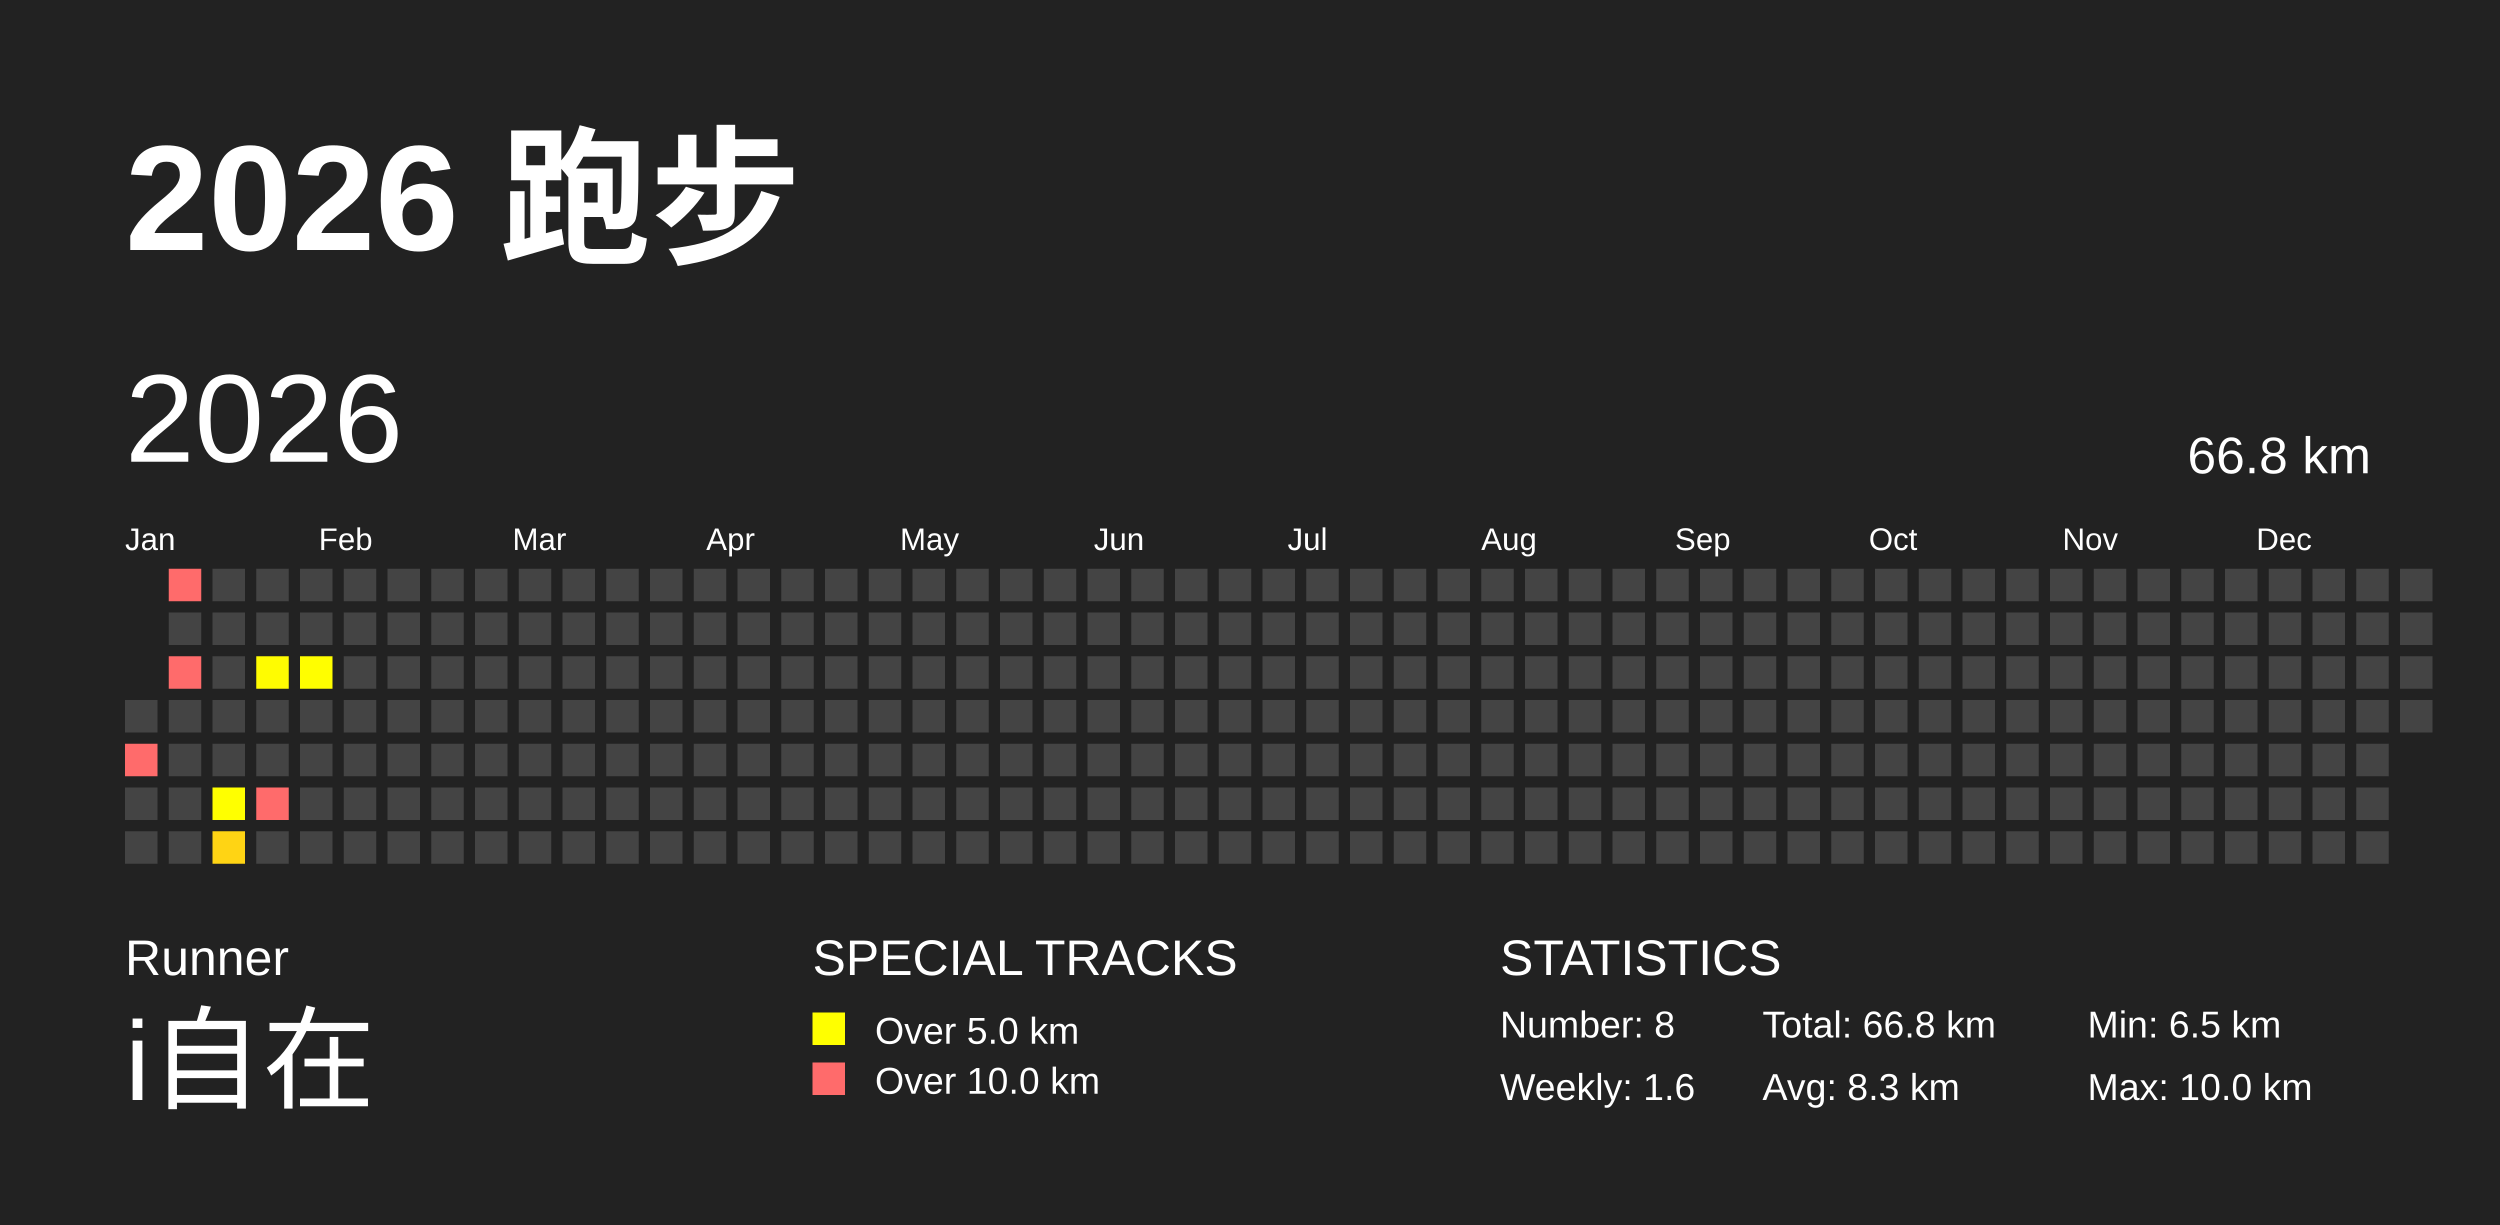
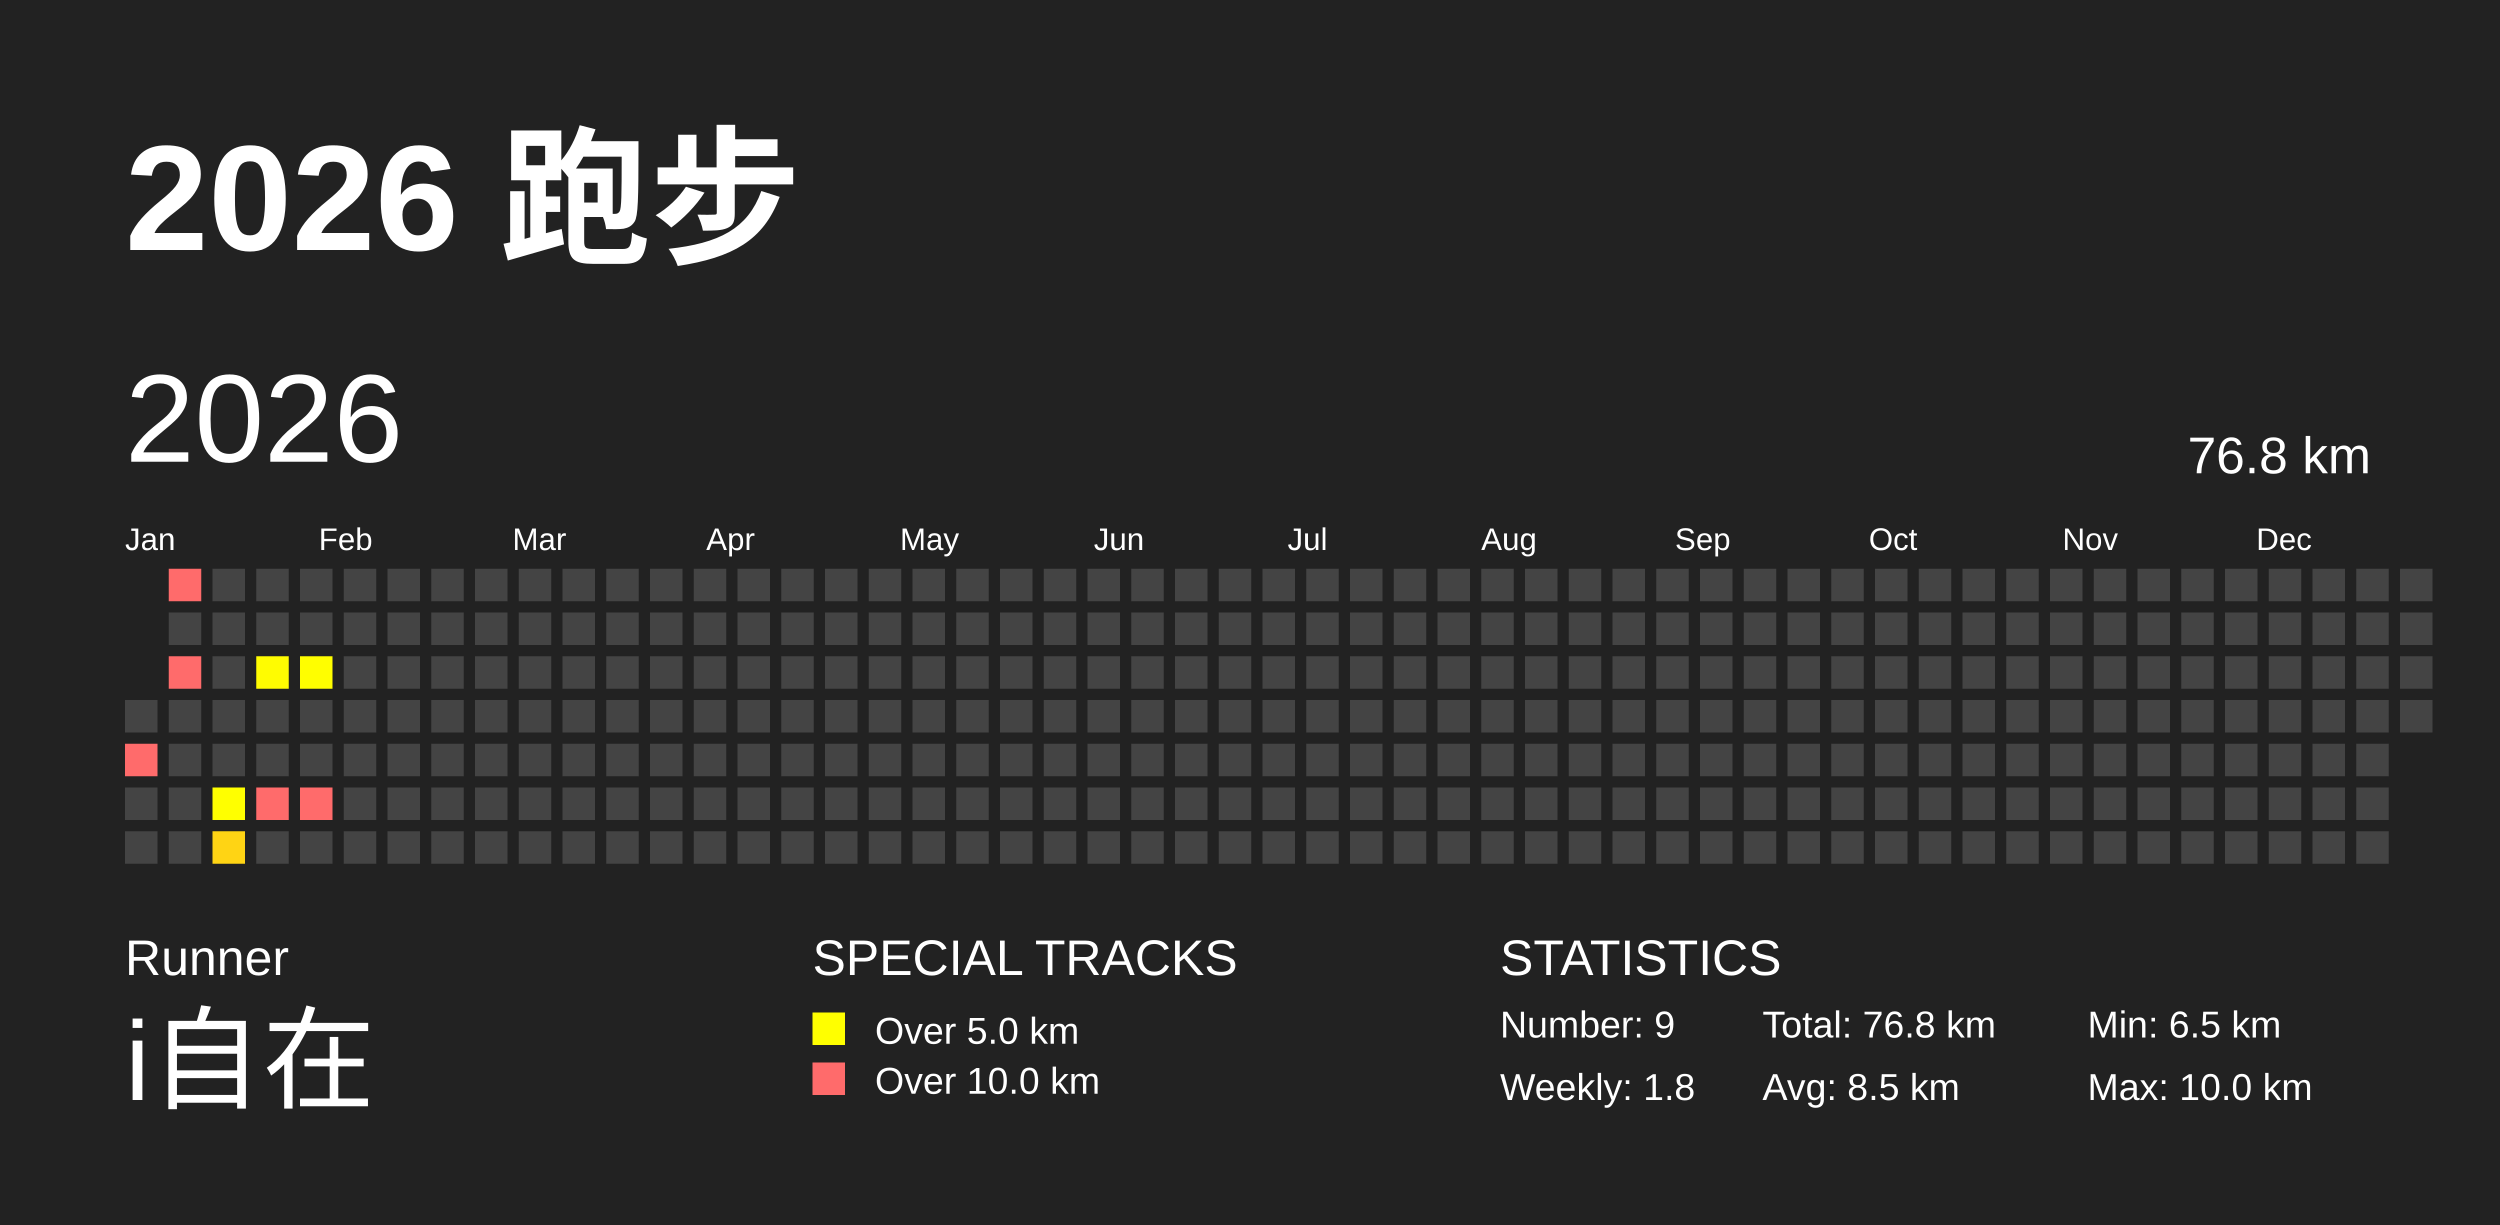
<svg xmlns="http://www.w3.org/2000/svg" baseProfile="full" height="98mm" version="1.1" viewBox="0,0,200,98" width="200mm">
  <defs />
  <rect fill="#222222" height="98" width="200" x="0" y="0" />
  <text fill="#FFFFFF" style="font-size:12px; font-family:Arial; font-weight:bold;" x="10" y="20">2026 跑步</text>
  <text fill="#FFFFFF" style="font-size:4px; font-family:Arial" x="10" y="78">Runner</text>
  <text fill="#FFFFFF" style="font-size:9px; font-family:Arial" x="10" y="88">i自在</text>
  <text fill="#FFFFFF" style="font-size:4px; font-family:Arial" x="65" y="78">SPECIAL TRACKS</text>
  <rect fill="#FFFF00" height="2.6" width="2.6" x="65" y="81" />
  <text fill="#FFFFFF" style="font-size:3px; font-family:Arial" x="70" y="83.5">Over 5.0 km</text>
  <rect fill="#FF6B6B" height="2.6" width="2.6" x="65" y="85" />
  <text fill="#FFFFFF" style="font-size:3px; font-family:Arial" x="70" y="87.5">Over 10.0 km</text>
  <text fill="#FFFFFF" style="font-size:4px; font-family:Arial" x="120" y="78">STATISTICS</text>
-   <text fill="#FFFFFF" style="font-size:3px; font-family:Arial" x="120" y="83">Number: 8</text>
-   <text fill="#FFFFFF" style="font-size:3px; font-family:Arial" x="120" y="88">Weekly: 1.6</text>
-   <text fill="#FFFFFF" style="font-size:3px; font-family:Arial" x="141" y="83">Total: 66.8 km</text>
-   <text fill="#FFFFFF" style="font-size:3px; font-family:Arial" x="141" y="88">Avg: 8.3 km</text>
+   <text fill="#FFFFFF" style="font-size:3px; font-family:Arial" x="120" y="83">Number: 9</text>
+   <text fill="#FFFFFF" style="font-size:3px; font-family:Arial" x="120" y="88">Weekly: 1.8</text>
+   <text fill="#FFFFFF" style="font-size:3px; font-family:Arial" x="141" y="83">Total: 76.8 km</text>
+   <text fill="#FFFFFF" style="font-size:3px; font-family:Arial" x="141" y="88">Avg: 8.5 km</text>
  <text fill="#FFFFFF" style="font-size:3px; font-family:Arial" x="167" y="83">Min: 6.5 km</text>
  <text fill="#FFFFFF" style="font-size:3px; font-family:Arial" x="167" y="88">Max: 10.0 km</text>
  <text dominant-baseline="hanging" fill="#FFFFFF" style="font-size:10.0px; font-family:Arial;" x="10" y="30">2026</text>
-   <text dominant-baseline="hanging" fill="#FFFFFF" style="font-size:4.125px; font-family:Arial;" x="175" y="35">66.8 km</text>
+   <text dominant-baseline="hanging" fill="#FFFFFF" style="font-size:4.125px; font-family:Arial;" x="175" y="35">76.8 km</text>
  <text fill="#FFFFFF" style="font-size:2.5px; font-family:Arial" x="10.0" y="44">Jan</text>
  <text fill="#FFFFFF" style="font-size:2.5px; font-family:Arial" x="25.5" y="44">Feb</text>
  <text fill="#FFFFFF" style="font-size:2.5px; font-family:Arial" x="41.0" y="44">Mar</text>
  <text fill="#FFFFFF" style="font-size:2.5px; font-family:Arial" x="56.5" y="44">Apr</text>
  <text fill="#FFFFFF" style="font-size:2.5px; font-family:Arial" x="72.0" y="44">May</text>
  <text fill="#FFFFFF" style="font-size:2.5px; font-family:Arial" x="87.5" y="44">Jun</text>
  <text fill="#FFFFFF" style="font-size:2.5px; font-family:Arial" x="103.0" y="44">Jul</text>
  <text fill="#FFFFFF" style="font-size:2.5px; font-family:Arial" x="118.5" y="44">Aug</text>
  <text fill="#FFFFFF" style="font-size:2.5px; font-family:Arial" x="134.0" y="44">Sep</text>
  <text fill="#FFFFFF" style="font-size:2.5px; font-family:Arial" x="149.5" y="44">Oct</text>
  <text fill="#FFFFFF" style="font-size:2.5px; font-family:Arial" x="165.0" y="44">Nov</text>
  <text fill="#FFFFFF" style="font-size:2.5px; font-family:Arial" x="180.5" y="44">Dec</text>
  <rect fill="#444444" height="2.6" width="2.6" x="10.0" y="56.0" />
  <rect fill="#FF6B6B" height="2.6" width="2.6" x="10.0" y="59.5" />
  <rect fill="#444444" height="2.6" width="2.6" x="10.0" y="63.0" />
  <rect fill="#444444" height="2.6" width="2.6" x="10.0" y="66.5" />
  <rect fill="#FF6B6B" height="2.6" width="2.6" x="13.5" y="45.5" />
  <rect fill="#444444" height="2.6" width="2.6" x="13.5" y="49.0" />
  <rect fill="#FF6B6B" height="2.6" width="2.6" x="13.5" y="52.5" />
  <rect fill="#444444" height="2.6" width="2.6" x="13.5" y="56.0" />
  <rect fill="#444444" height="2.6" width="2.6" x="13.5" y="59.5" />
  <rect fill="#444444" height="2.6" width="2.6" x="13.5" y="63.0" />
  <rect fill="#444444" height="2.6" width="2.6" x="13.5" y="66.5" />
  <rect fill="#444444" height="2.6" width="2.6" x="17.0" y="45.5" />
  <rect fill="#444444" height="2.6" width="2.6" x="17.0" y="49.0" />
  <rect fill="#444444" height="2.6" width="2.6" x="17.0" y="52.5" />
  <rect fill="#444444" height="2.6" width="2.6" x="17.0" y="56.0" />
  <rect fill="#444444" height="2.6" width="2.6" x="17.0" y="59.5" />
  <rect fill="#ffff00" height="2.6" width="2.6" x="17.0" y="63.0" />
  <rect fill="#ffd414" height="2.6" width="2.6" x="17.0" y="66.5" />
  <rect fill="#444444" height="2.6" width="2.6" x="20.5" y="45.5" />
  <rect fill="#444444" height="2.6" width="2.6" x="20.5" y="49.0" />
  <rect fill="#fffc01" height="2.6" width="2.6" x="20.5" y="52.5" />
  <rect fill="#444444" height="2.6" width="2.6" x="20.5" y="56.0" />
  <rect fill="#444444" height="2.6" width="2.6" x="20.5" y="59.5" />
  <rect fill="#FF6B6B" height="2.6" width="2.6" x="20.5" y="63.0" />
  <rect fill="#444444" height="2.6" width="2.6" x="20.5" y="66.5" />
  <rect fill="#444444" height="2.6" width="2.6" x="24.0" y="45.5" />
  <rect fill="#444444" height="2.6" width="2.6" x="24.0" y="49.0" />
  <rect fill="#fffe00" height="2.6" width="2.6" x="24.0" y="52.5" />
  <rect fill="#444444" height="2.6" width="2.6" x="24.0" y="56.0" />
  <rect fill="#444444" height="2.6" width="2.6" x="24.0" y="59.5" />
-   <rect fill="#444444" height="2.6" width="2.6" x="24.0" y="63.0" />
+   <rect fill="#FF6B6B" height="2.6" width="2.6" x="24.0" y="63.0" />
  <rect fill="#444444" height="2.6" width="2.6" x="24.0" y="66.5" />
  <rect fill="#444444" height="2.6" width="2.6" x="27.5" y="45.5" />
  <rect fill="#444444" height="2.6" width="2.6" x="27.5" y="49.0" />
  <rect fill="#444444" height="2.6" width="2.6" x="27.5" y="52.5" />
  <rect fill="#444444" height="2.6" width="2.6" x="27.5" y="56.0" />
  <rect fill="#444444" height="2.6" width="2.6" x="27.5" y="59.5" />
  <rect fill="#444444" height="2.6" width="2.6" x="27.5" y="63.0" />
  <rect fill="#444444" height="2.6" width="2.6" x="27.5" y="66.5" />
  <rect fill="#444444" height="2.6" width="2.6" x="31.0" y="45.5" />
  <rect fill="#444444" height="2.6" width="2.6" x="31.0" y="49.0" />
  <rect fill="#444444" height="2.6" width="2.6" x="31.0" y="52.5" />
  <rect fill="#444444" height="2.6" width="2.6" x="31.0" y="56.0" />
  <rect fill="#444444" height="2.6" width="2.6" x="31.0" y="59.5" />
  <rect fill="#444444" height="2.6" width="2.6" x="31.0" y="63.0" />
  <rect fill="#444444" height="2.6" width="2.6" x="31.0" y="66.5" />
  <rect fill="#444444" height="2.6" width="2.6" x="34.5" y="45.5" />
  <rect fill="#444444" height="2.6" width="2.6" x="34.5" y="49.0" />
  <rect fill="#444444" height="2.6" width="2.6" x="34.5" y="52.5" />
  <rect fill="#444444" height="2.6" width="2.6" x="34.5" y="56.0" />
  <rect fill="#444444" height="2.6" width="2.6" x="34.5" y="59.5" />
  <rect fill="#444444" height="2.6" width="2.6" x="34.5" y="63.0" />
  <rect fill="#444444" height="2.6" width="2.6" x="34.5" y="66.5" />
  <rect fill="#444444" height="2.6" width="2.6" x="38.0" y="45.5" />
  <rect fill="#444444" height="2.6" width="2.6" x="38.0" y="49.0" />
  <rect fill="#444444" height="2.6" width="2.6" x="38.0" y="52.5" />
  <rect fill="#444444" height="2.6" width="2.6" x="38.0" y="56.0" />
  <rect fill="#444444" height="2.6" width="2.6" x="38.0" y="59.5" />
  <rect fill="#444444" height="2.6" width="2.6" x="38.0" y="63.0" />
  <rect fill="#444444" height="2.6" width="2.6" x="38.0" y="66.5" />
  <rect fill="#444444" height="2.6" width="2.6" x="41.5" y="45.5" />
  <rect fill="#444444" height="2.6" width="2.6" x="41.5" y="49.0" />
  <rect fill="#444444" height="2.6" width="2.6" x="41.5" y="52.5" />
  <rect fill="#444444" height="2.6" width="2.6" x="41.5" y="56.0" />
  <rect fill="#444444" height="2.6" width="2.6" x="41.5" y="59.5" />
  <rect fill="#444444" height="2.6" width="2.6" x="41.5" y="63.0" />
  <rect fill="#444444" height="2.6" width="2.6" x="41.5" y="66.5" />
  <rect fill="#444444" height="2.6" width="2.6" x="45.0" y="45.5" />
  <rect fill="#444444" height="2.6" width="2.6" x="45.0" y="49.0" />
  <rect fill="#444444" height="2.6" width="2.6" x="45.0" y="52.5" />
  <rect fill="#444444" height="2.6" width="2.6" x="45.0" y="56.0" />
  <rect fill="#444444" height="2.6" width="2.6" x="45.0" y="59.5" />
  <rect fill="#444444" height="2.6" width="2.6" x="45.0" y="63.0" />
  <rect fill="#444444" height="2.6" width="2.6" x="45.0" y="66.5" />
  <rect fill="#444444" height="2.6" width="2.6" x="48.5" y="45.5" />
  <rect fill="#444444" height="2.6" width="2.6" x="48.5" y="49.0" />
  <rect fill="#444444" height="2.6" width="2.6" x="48.5" y="52.5" />
  <rect fill="#444444" height="2.6" width="2.6" x="48.5" y="56.0" />
  <rect fill="#444444" height="2.6" width="2.6" x="48.5" y="59.5" />
  <rect fill="#444444" height="2.6" width="2.6" x="48.5" y="63.0" />
  <rect fill="#444444" height="2.6" width="2.6" x="48.5" y="66.5" />
  <rect fill="#444444" height="2.6" width="2.6" x="52.0" y="45.5" />
  <rect fill="#444444" height="2.6" width="2.6" x="52.0" y="49.0" />
  <rect fill="#444444" height="2.6" width="2.6" x="52.0" y="52.5" />
  <rect fill="#444444" height="2.6" width="2.6" x="52.0" y="56.0" />
  <rect fill="#444444" height="2.6" width="2.6" x="52.0" y="59.5" />
  <rect fill="#444444" height="2.6" width="2.6" x="52.0" y="63.0" />
  <rect fill="#444444" height="2.6" width="2.6" x="52.0" y="66.5" />
  <rect fill="#444444" height="2.6" width="2.6" x="55.5" y="45.5" />
  <rect fill="#444444" height="2.6" width="2.6" x="55.5" y="49.0" />
  <rect fill="#444444" height="2.6" width="2.6" x="55.5" y="52.5" />
  <rect fill="#444444" height="2.6" width="2.6" x="55.5" y="56.0" />
  <rect fill="#444444" height="2.6" width="2.6" x="55.5" y="59.5" />
  <rect fill="#444444" height="2.6" width="2.6" x="55.5" y="63.0" />
  <rect fill="#444444" height="2.6" width="2.6" x="55.5" y="66.5" />
  <rect fill="#444444" height="2.6" width="2.6" x="59.0" y="45.5" />
  <rect fill="#444444" height="2.6" width="2.6" x="59.0" y="49.0" />
  <rect fill="#444444" height="2.6" width="2.6" x="59.0" y="52.5" />
  <rect fill="#444444" height="2.6" width="2.6" x="59.0" y="56.0" />
  <rect fill="#444444" height="2.6" width="2.6" x="59.0" y="59.5" />
  <rect fill="#444444" height="2.6" width="2.6" x="59.0" y="63.0" />
  <rect fill="#444444" height="2.6" width="2.6" x="59.0" y="66.5" />
  <rect fill="#444444" height="2.6" width="2.6" x="62.5" y="45.5" />
  <rect fill="#444444" height="2.6" width="2.6" x="62.5" y="49.0" />
  <rect fill="#444444" height="2.6" width="2.6" x="62.5" y="52.5" />
  <rect fill="#444444" height="2.6" width="2.6" x="62.5" y="56.0" />
  <rect fill="#444444" height="2.6" width="2.6" x="62.5" y="59.5" />
  <rect fill="#444444" height="2.6" width="2.6" x="62.5" y="63.0" />
  <rect fill="#444444" height="2.6" width="2.6" x="62.5" y="66.5" />
  <rect fill="#444444" height="2.6" width="2.6" x="66.0" y="45.5" />
  <rect fill="#444444" height="2.6" width="2.6" x="66.0" y="49.0" />
  <rect fill="#444444" height="2.6" width="2.6" x="66.0" y="52.5" />
  <rect fill="#444444" height="2.6" width="2.6" x="66.0" y="56.0" />
  <rect fill="#444444" height="2.6" width="2.6" x="66.0" y="59.5" />
  <rect fill="#444444" height="2.6" width="2.6" x="66.0" y="63.0" />
  <rect fill="#444444" height="2.6" width="2.6" x="66.0" y="66.5" />
  <rect fill="#444444" height="2.6" width="2.6" x="69.5" y="45.5" />
  <rect fill="#444444" height="2.6" width="2.6" x="69.5" y="49.0" />
  <rect fill="#444444" height="2.6" width="2.6" x="69.5" y="52.5" />
  <rect fill="#444444" height="2.6" width="2.6" x="69.5" y="56.0" />
  <rect fill="#444444" height="2.6" width="2.6" x="69.5" y="59.5" />
  <rect fill="#444444" height="2.6" width="2.6" x="69.5" y="63.0" />
  <rect fill="#444444" height="2.6" width="2.6" x="69.5" y="66.5" />
  <rect fill="#444444" height="2.6" width="2.6" x="73.0" y="45.5" />
  <rect fill="#444444" height="2.6" width="2.6" x="73.0" y="49.0" />
  <rect fill="#444444" height="2.6" width="2.6" x="73.0" y="52.5" />
  <rect fill="#444444" height="2.6" width="2.6" x="73.0" y="56.0" />
  <rect fill="#444444" height="2.6" width="2.6" x="73.0" y="59.5" />
  <rect fill="#444444" height="2.6" width="2.6" x="73.0" y="63.0" />
  <rect fill="#444444" height="2.6" width="2.6" x="73.0" y="66.5" />
  <rect fill="#444444" height="2.6" width="2.6" x="76.5" y="45.5" />
  <rect fill="#444444" height="2.6" width="2.6" x="76.5" y="49.0" />
  <rect fill="#444444" height="2.6" width="2.6" x="76.5" y="52.5" />
  <rect fill="#444444" height="2.6" width="2.6" x="76.5" y="56.0" />
  <rect fill="#444444" height="2.6" width="2.6" x="76.5" y="59.5" />
  <rect fill="#444444" height="2.6" width="2.6" x="76.5" y="63.0" />
  <rect fill="#444444" height="2.6" width="2.6" x="76.5" y="66.5" />
  <rect fill="#444444" height="2.6" width="2.6" x="80.0" y="45.5" />
  <rect fill="#444444" height="2.6" width="2.6" x="80.0" y="49.0" />
  <rect fill="#444444" height="2.6" width="2.6" x="80.0" y="52.5" />
  <rect fill="#444444" height="2.6" width="2.6" x="80.0" y="56.0" />
  <rect fill="#444444" height="2.6" width="2.6" x="80.0" y="59.5" />
  <rect fill="#444444" height="2.6" width="2.6" x="80.0" y="63.0" />
  <rect fill="#444444" height="2.6" width="2.6" x="80.0" y="66.5" />
  <rect fill="#444444" height="2.6" width="2.6" x="83.5" y="45.5" />
  <rect fill="#444444" height="2.6" width="2.6" x="83.5" y="49.0" />
  <rect fill="#444444" height="2.6" width="2.6" x="83.5" y="52.5" />
  <rect fill="#444444" height="2.6" width="2.6" x="83.5" y="56.0" />
  <rect fill="#444444" height="2.6" width="2.6" x="83.5" y="59.5" />
  <rect fill="#444444" height="2.6" width="2.6" x="83.5" y="63.0" />
  <rect fill="#444444" height="2.6" width="2.6" x="83.5" y="66.5" />
  <rect fill="#444444" height="2.6" width="2.6" x="87.0" y="45.5" />
  <rect fill="#444444" height="2.6" width="2.6" x="87.0" y="49.0" />
  <rect fill="#444444" height="2.6" width="2.6" x="87.0" y="52.5" />
  <rect fill="#444444" height="2.6" width="2.6" x="87.0" y="56.0" />
  <rect fill="#444444" height="2.6" width="2.6" x="87.0" y="59.5" />
  <rect fill="#444444" height="2.6" width="2.6" x="87.0" y="63.0" />
  <rect fill="#444444" height="2.6" width="2.6" x="87.0" y="66.5" />
  <rect fill="#444444" height="2.6" width="2.6" x="90.5" y="45.5" />
  <rect fill="#444444" height="2.6" width="2.6" x="90.5" y="49.0" />
  <rect fill="#444444" height="2.6" width="2.6" x="90.5" y="52.5" />
  <rect fill="#444444" height="2.6" width="2.6" x="90.5" y="56.0" />
  <rect fill="#444444" height="2.6" width="2.6" x="90.5" y="59.5" />
  <rect fill="#444444" height="2.6" width="2.6" x="90.5" y="63.0" />
  <rect fill="#444444" height="2.6" width="2.6" x="90.5" y="66.5" />
  <rect fill="#444444" height="2.6" width="2.6" x="94.0" y="45.5" />
  <rect fill="#444444" height="2.6" width="2.6" x="94.0" y="49.0" />
  <rect fill="#444444" height="2.6" width="2.6" x="94.0" y="52.5" />
  <rect fill="#444444" height="2.6" width="2.6" x="94.0" y="56.0" />
  <rect fill="#444444" height="2.6" width="2.6" x="94.0" y="59.5" />
  <rect fill="#444444" height="2.6" width="2.6" x="94.0" y="63.0" />
  <rect fill="#444444" height="2.6" width="2.6" x="94.0" y="66.5" />
  <rect fill="#444444" height="2.6" width="2.6" x="97.5" y="45.5" />
  <rect fill="#444444" height="2.6" width="2.6" x="97.5" y="49.0" />
  <rect fill="#444444" height="2.6" width="2.6" x="97.5" y="52.5" />
  <rect fill="#444444" height="2.6" width="2.6" x="97.5" y="56.0" />
  <rect fill="#444444" height="2.6" width="2.6" x="97.5" y="59.5" />
  <rect fill="#444444" height="2.6" width="2.6" x="97.5" y="63.0" />
  <rect fill="#444444" height="2.6" width="2.6" x="97.5" y="66.5" />
  <rect fill="#444444" height="2.6" width="2.6" x="101.0" y="45.5" />
  <rect fill="#444444" height="2.6" width="2.6" x="101.0" y="49.0" />
  <rect fill="#444444" height="2.6" width="2.6" x="101.0" y="52.5" />
  <rect fill="#444444" height="2.6" width="2.6" x="101.0" y="56.0" />
  <rect fill="#444444" height="2.6" width="2.6" x="101.0" y="59.5" />
  <rect fill="#444444" height="2.6" width="2.6" x="101.0" y="63.0" />
  <rect fill="#444444" height="2.6" width="2.6" x="101.0" y="66.5" />
  <rect fill="#444444" height="2.6" width="2.6" x="104.5" y="45.5" />
  <rect fill="#444444" height="2.6" width="2.6" x="104.5" y="49.0" />
  <rect fill="#444444" height="2.6" width="2.6" x="104.5" y="52.5" />
  <rect fill="#444444" height="2.6" width="2.6" x="104.5" y="56.0" />
  <rect fill="#444444" height="2.6" width="2.6" x="104.5" y="59.5" />
  <rect fill="#444444" height="2.6" width="2.6" x="104.5" y="63.0" />
  <rect fill="#444444" height="2.6" width="2.6" x="104.5" y="66.5" />
  <rect fill="#444444" height="2.6" width="2.6" x="108.0" y="45.5" />
  <rect fill="#444444" height="2.6" width="2.6" x="108.0" y="49.0" />
  <rect fill="#444444" height="2.6" width="2.6" x="108.0" y="52.5" />
  <rect fill="#444444" height="2.6" width="2.6" x="108.0" y="56.0" />
  <rect fill="#444444" height="2.6" width="2.6" x="108.0" y="59.5" />
  <rect fill="#444444" height="2.6" width="2.6" x="108.0" y="63.0" />
  <rect fill="#444444" height="2.6" width="2.6" x="108.0" y="66.5" />
  <rect fill="#444444" height="2.6" width="2.6" x="111.5" y="45.5" />
  <rect fill="#444444" height="2.6" width="2.6" x="111.5" y="49.0" />
  <rect fill="#444444" height="2.6" width="2.6" x="111.5" y="52.5" />
  <rect fill="#444444" height="2.6" width="2.6" x="111.5" y="56.0" />
  <rect fill="#444444" height="2.6" width="2.6" x="111.5" y="59.5" />
  <rect fill="#444444" height="2.6" width="2.6" x="111.5" y="63.0" />
  <rect fill="#444444" height="2.6" width="2.6" x="111.5" y="66.5" />
  <rect fill="#444444" height="2.6" width="2.6" x="115.0" y="45.5" />
  <rect fill="#444444" height="2.6" width="2.6" x="115.0" y="49.0" />
  <rect fill="#444444" height="2.6" width="2.6" x="115.0" y="52.5" />
  <rect fill="#444444" height="2.6" width="2.6" x="115.0" y="56.0" />
  <rect fill="#444444" height="2.6" width="2.6" x="115.0" y="59.5" />
  <rect fill="#444444" height="2.6" width="2.6" x="115.0" y="63.0" />
  <rect fill="#444444" height="2.6" width="2.6" x="115.0" y="66.5" />
  <rect fill="#444444" height="2.6" width="2.6" x="118.5" y="45.5" />
  <rect fill="#444444" height="2.6" width="2.6" x="118.5" y="49.0" />
  <rect fill="#444444" height="2.6" width="2.6" x="118.5" y="52.5" />
  <rect fill="#444444" height="2.6" width="2.6" x="118.5" y="56.0" />
  <rect fill="#444444" height="2.6" width="2.6" x="118.5" y="59.5" />
  <rect fill="#444444" height="2.6" width="2.6" x="118.5" y="63.0" />
  <rect fill="#444444" height="2.6" width="2.6" x="118.5" y="66.5" />
  <rect fill="#444444" height="2.6" width="2.6" x="122.0" y="45.5" />
  <rect fill="#444444" height="2.6" width="2.6" x="122.0" y="49.0" />
  <rect fill="#444444" height="2.6" width="2.6" x="122.0" y="52.5" />
  <rect fill="#444444" height="2.6" width="2.6" x="122.0" y="56.0" />
  <rect fill="#444444" height="2.6" width="2.6" x="122.0" y="59.5" />
  <rect fill="#444444" height="2.6" width="2.6" x="122.0" y="63.0" />
  <rect fill="#444444" height="2.6" width="2.6" x="122.0" y="66.5" />
  <rect fill="#444444" height="2.6" width="2.6" x="125.5" y="45.5" />
  <rect fill="#444444" height="2.6" width="2.6" x="125.5" y="49.0" />
  <rect fill="#444444" height="2.6" width="2.6" x="125.5" y="52.5" />
  <rect fill="#444444" height="2.6" width="2.6" x="125.5" y="56.0" />
  <rect fill="#444444" height="2.6" width="2.6" x="125.5" y="59.5" />
  <rect fill="#444444" height="2.6" width="2.6" x="125.5" y="63.0" />
  <rect fill="#444444" height="2.6" width="2.6" x="125.5" y="66.5" />
  <rect fill="#444444" height="2.6" width="2.6" x="129.0" y="45.5" />
  <rect fill="#444444" height="2.6" width="2.6" x="129.0" y="49.0" />
  <rect fill="#444444" height="2.6" width="2.6" x="129.0" y="52.5" />
  <rect fill="#444444" height="2.6" width="2.6" x="129.0" y="56.0" />
  <rect fill="#444444" height="2.6" width="2.6" x="129.0" y="59.5" />
  <rect fill="#444444" height="2.6" width="2.6" x="129.0" y="63.0" />
  <rect fill="#444444" height="2.6" width="2.6" x="129.0" y="66.5" />
  <rect fill="#444444" height="2.6" width="2.6" x="132.5" y="45.5" />
  <rect fill="#444444" height="2.6" width="2.6" x="132.5" y="49.0" />
  <rect fill="#444444" height="2.6" width="2.6" x="132.5" y="52.5" />
  <rect fill="#444444" height="2.6" width="2.6" x="132.5" y="56.0" />
  <rect fill="#444444" height="2.6" width="2.6" x="132.5" y="59.5" />
  <rect fill="#444444" height="2.6" width="2.6" x="132.5" y="63.0" />
  <rect fill="#444444" height="2.6" width="2.6" x="132.5" y="66.5" />
  <rect fill="#444444" height="2.6" width="2.6" x="136.0" y="45.5" />
  <rect fill="#444444" height="2.6" width="2.6" x="136.0" y="49.0" />
  <rect fill="#444444" height="2.6" width="2.6" x="136.0" y="52.5" />
  <rect fill="#444444" height="2.6" width="2.6" x="136.0" y="56.0" />
  <rect fill="#444444" height="2.6" width="2.6" x="136.0" y="59.5" />
  <rect fill="#444444" height="2.6" width="2.6" x="136.0" y="63.0" />
  <rect fill="#444444" height="2.6" width="2.6" x="136.0" y="66.5" />
  <rect fill="#444444" height="2.6" width="2.6" x="139.5" y="45.5" />
  <rect fill="#444444" height="2.6" width="2.6" x="139.5" y="49.0" />
  <rect fill="#444444" height="2.6" width="2.6" x="139.5" y="52.5" />
  <rect fill="#444444" height="2.6" width="2.6" x="139.5" y="56.0" />
  <rect fill="#444444" height="2.6" width="2.6" x="139.5" y="59.5" />
  <rect fill="#444444" height="2.6" width="2.6" x="139.5" y="63.0" />
  <rect fill="#444444" height="2.6" width="2.6" x="139.5" y="66.5" />
  <rect fill="#444444" height="2.6" width="2.6" x="143.0" y="45.5" />
  <rect fill="#444444" height="2.6" width="2.6" x="143.0" y="49.0" />
  <rect fill="#444444" height="2.6" width="2.6" x="143.0" y="52.5" />
  <rect fill="#444444" height="2.6" width="2.6" x="143.0" y="56.0" />
  <rect fill="#444444" height="2.6" width="2.6" x="143.0" y="59.5" />
  <rect fill="#444444" height="2.6" width="2.6" x="143.0" y="63.0" />
  <rect fill="#444444" height="2.6" width="2.6" x="143.0" y="66.5" />
  <rect fill="#444444" height="2.6" width="2.6" x="146.5" y="45.5" />
  <rect fill="#444444" height="2.6" width="2.6" x="146.5" y="49.0" />
  <rect fill="#444444" height="2.6" width="2.6" x="146.5" y="52.5" />
  <rect fill="#444444" height="2.6" width="2.6" x="146.5" y="56.0" />
  <rect fill="#444444" height="2.6" width="2.6" x="146.5" y="59.5" />
  <rect fill="#444444" height="2.6" width="2.6" x="146.5" y="63.0" />
  <rect fill="#444444" height="2.6" width="2.6" x="146.5" y="66.5" />
  <rect fill="#444444" height="2.6" width="2.6" x="150.0" y="45.5" />
  <rect fill="#444444" height="2.6" width="2.6" x="150.0" y="49.0" />
  <rect fill="#444444" height="2.6" width="2.6" x="150.0" y="52.5" />
  <rect fill="#444444" height="2.6" width="2.6" x="150.0" y="56.0" />
  <rect fill="#444444" height="2.6" width="2.6" x="150.0" y="59.5" />
  <rect fill="#444444" height="2.6" width="2.6" x="150.0" y="63.0" />
  <rect fill="#444444" height="2.6" width="2.6" x="150.0" y="66.5" />
  <rect fill="#444444" height="2.6" width="2.6" x="153.5" y="45.5" />
  <rect fill="#444444" height="2.6" width="2.6" x="153.5" y="49.0" />
  <rect fill="#444444" height="2.6" width="2.6" x="153.5" y="52.5" />
  <rect fill="#444444" height="2.6" width="2.6" x="153.5" y="56.0" />
  <rect fill="#444444" height="2.6" width="2.6" x="153.5" y="59.5" />
  <rect fill="#444444" height="2.6" width="2.6" x="153.5" y="63.0" />
  <rect fill="#444444" height="2.6" width="2.6" x="153.5" y="66.5" />
  <rect fill="#444444" height="2.6" width="2.6" x="157.0" y="45.5" />
  <rect fill="#444444" height="2.6" width="2.6" x="157.0" y="49.0" />
  <rect fill="#444444" height="2.6" width="2.6" x="157.0" y="52.5" />
  <rect fill="#444444" height="2.6" width="2.6" x="157.0" y="56.0" />
  <rect fill="#444444" height="2.6" width="2.6" x="157.0" y="59.5" />
  <rect fill="#444444" height="2.6" width="2.6" x="157.0" y="63.0" />
  <rect fill="#444444" height="2.6" width="2.6" x="157.0" y="66.5" />
  <rect fill="#444444" height="2.6" width="2.6" x="160.5" y="45.5" />
  <rect fill="#444444" height="2.6" width="2.6" x="160.5" y="49.0" />
  <rect fill="#444444" height="2.6" width="2.6" x="160.5" y="52.5" />
  <rect fill="#444444" height="2.6" width="2.6" x="160.5" y="56.0" />
  <rect fill="#444444" height="2.6" width="2.6" x="160.5" y="59.5" />
  <rect fill="#444444" height="2.6" width="2.6" x="160.5" y="63.0" />
  <rect fill="#444444" height="2.6" width="2.6" x="160.5" y="66.5" />
  <rect fill="#444444" height="2.6" width="2.6" x="164.0" y="45.5" />
  <rect fill="#444444" height="2.6" width="2.6" x="164.0" y="49.0" />
  <rect fill="#444444" height="2.6" width="2.6" x="164.0" y="52.5" />
  <rect fill="#444444" height="2.6" width="2.6" x="164.0" y="56.0" />
  <rect fill="#444444" height="2.6" width="2.6" x="164.0" y="59.5" />
  <rect fill="#444444" height="2.6" width="2.6" x="164.0" y="63.0" />
  <rect fill="#444444" height="2.6" width="2.6" x="164.0" y="66.5" />
  <rect fill="#444444" height="2.6" width="2.6" x="167.5" y="45.5" />
  <rect fill="#444444" height="2.6" width="2.6" x="167.5" y="49.0" />
  <rect fill="#444444" height="2.6" width="2.6" x="167.5" y="52.5" />
  <rect fill="#444444" height="2.6" width="2.6" x="167.5" y="56.0" />
  <rect fill="#444444" height="2.6" width="2.6" x="167.5" y="59.5" />
  <rect fill="#444444" height="2.6" width="2.6" x="167.5" y="63.0" />
  <rect fill="#444444" height="2.6" width="2.6" x="167.5" y="66.5" />
  <rect fill="#444444" height="2.6" width="2.6" x="171.0" y="45.5" />
  <rect fill="#444444" height="2.6" width="2.6" x="171.0" y="49.0" />
  <rect fill="#444444" height="2.6" width="2.6" x="171.0" y="52.5" />
  <rect fill="#444444" height="2.6" width="2.6" x="171.0" y="56.0" />
  <rect fill="#444444" height="2.6" width="2.6" x="171.0" y="59.5" />
  <rect fill="#444444" height="2.6" width="2.6" x="171.0" y="63.0" />
  <rect fill="#444444" height="2.6" width="2.6" x="171.0" y="66.5" />
  <rect fill="#444444" height="2.6" width="2.6" x="174.5" y="45.5" />
  <rect fill="#444444" height="2.6" width="2.6" x="174.5" y="49.0" />
  <rect fill="#444444" height="2.6" width="2.6" x="174.5" y="52.5" />
  <rect fill="#444444" height="2.6" width="2.6" x="174.5" y="56.0" />
  <rect fill="#444444" height="2.6" width="2.6" x="174.5" y="59.5" />
  <rect fill="#444444" height="2.6" width="2.6" x="174.5" y="63.0" />
  <rect fill="#444444" height="2.6" width="2.6" x="174.5" y="66.5" />
  <rect fill="#444444" height="2.6" width="2.6" x="178.0" y="45.5" />
  <rect fill="#444444" height="2.6" width="2.6" x="178.0" y="49.0" />
  <rect fill="#444444" height="2.6" width="2.6" x="178.0" y="52.5" />
  <rect fill="#444444" height="2.6" width="2.6" x="178.0" y="56.0" />
  <rect fill="#444444" height="2.6" width="2.6" x="178.0" y="59.5" />
  <rect fill="#444444" height="2.6" width="2.6" x="178.0" y="63.0" />
  <rect fill="#444444" height="2.6" width="2.6" x="178.0" y="66.5" />
  <rect fill="#444444" height="2.6" width="2.6" x="181.5" y="45.5" />
  <rect fill="#444444" height="2.6" width="2.6" x="181.5" y="49.0" />
  <rect fill="#444444" height="2.6" width="2.6" x="181.5" y="52.5" />
  <rect fill="#444444" height="2.6" width="2.6" x="181.5" y="56.0" />
  <rect fill="#444444" height="2.6" width="2.6" x="181.5" y="59.5" />
  <rect fill="#444444" height="2.6" width="2.6" x="181.5" y="63.0" />
  <rect fill="#444444" height="2.6" width="2.6" x="181.5" y="66.5" />
  <rect fill="#444444" height="2.6" width="2.6" x="185.0" y="45.5" />
  <rect fill="#444444" height="2.6" width="2.6" x="185.0" y="49.0" />
  <rect fill="#444444" height="2.6" width="2.6" x="185.0" y="52.5" />
  <rect fill="#444444" height="2.6" width="2.6" x="185.0" y="56.0" />
  <rect fill="#444444" height="2.6" width="2.6" x="185.0" y="59.5" />
  <rect fill="#444444" height="2.6" width="2.6" x="185.0" y="63.0" />
  <rect fill="#444444" height="2.6" width="2.6" x="185.0" y="66.5" />
  <rect fill="#444444" height="2.6" width="2.6" x="188.5" y="45.5" />
  <rect fill="#444444" height="2.6" width="2.6" x="188.5" y="49.0" />
  <rect fill="#444444" height="2.6" width="2.6" x="188.5" y="52.5" />
  <rect fill="#444444" height="2.6" width="2.6" x="188.5" y="56.0" />
  <rect fill="#444444" height="2.6" width="2.6" x="188.5" y="59.5" />
  <rect fill="#444444" height="2.6" width="2.6" x="188.5" y="63.0" />
  <rect fill="#444444" height="2.6" width="2.6" x="188.5" y="66.5" />
  <rect fill="#444444" height="2.6" width="2.6" x="192.0" y="45.5" />
  <rect fill="#444444" height="2.6" width="2.6" x="192.0" y="49.0" />
  <rect fill="#444444" height="2.6" width="2.6" x="192.0" y="52.5" />
  <rect fill="#444444" height="2.6" width="2.6" x="192.0" y="56.0" />
</svg>
